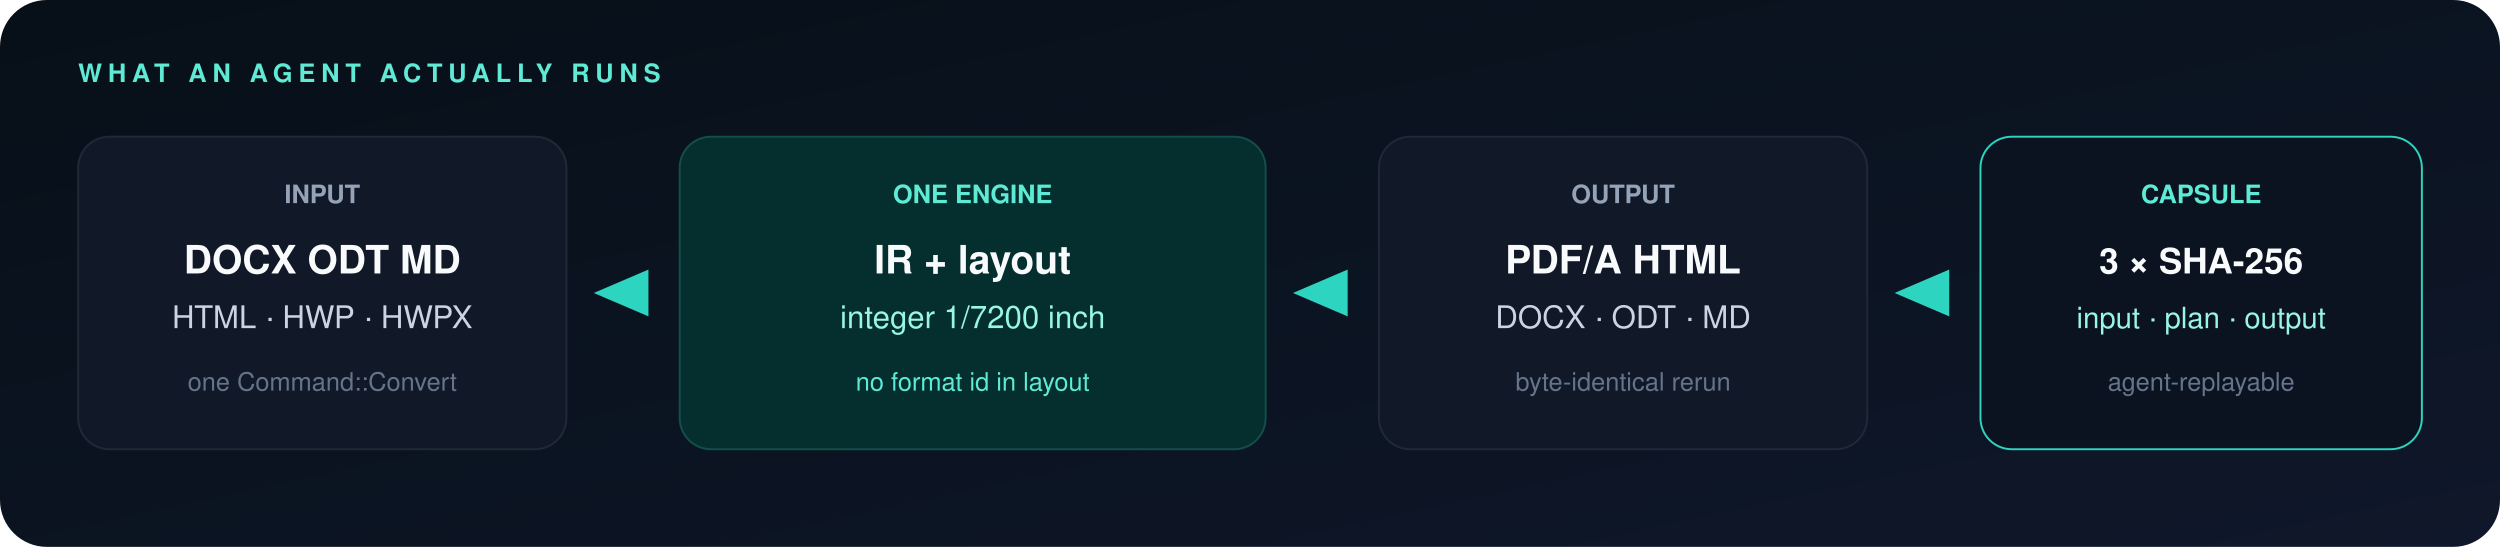
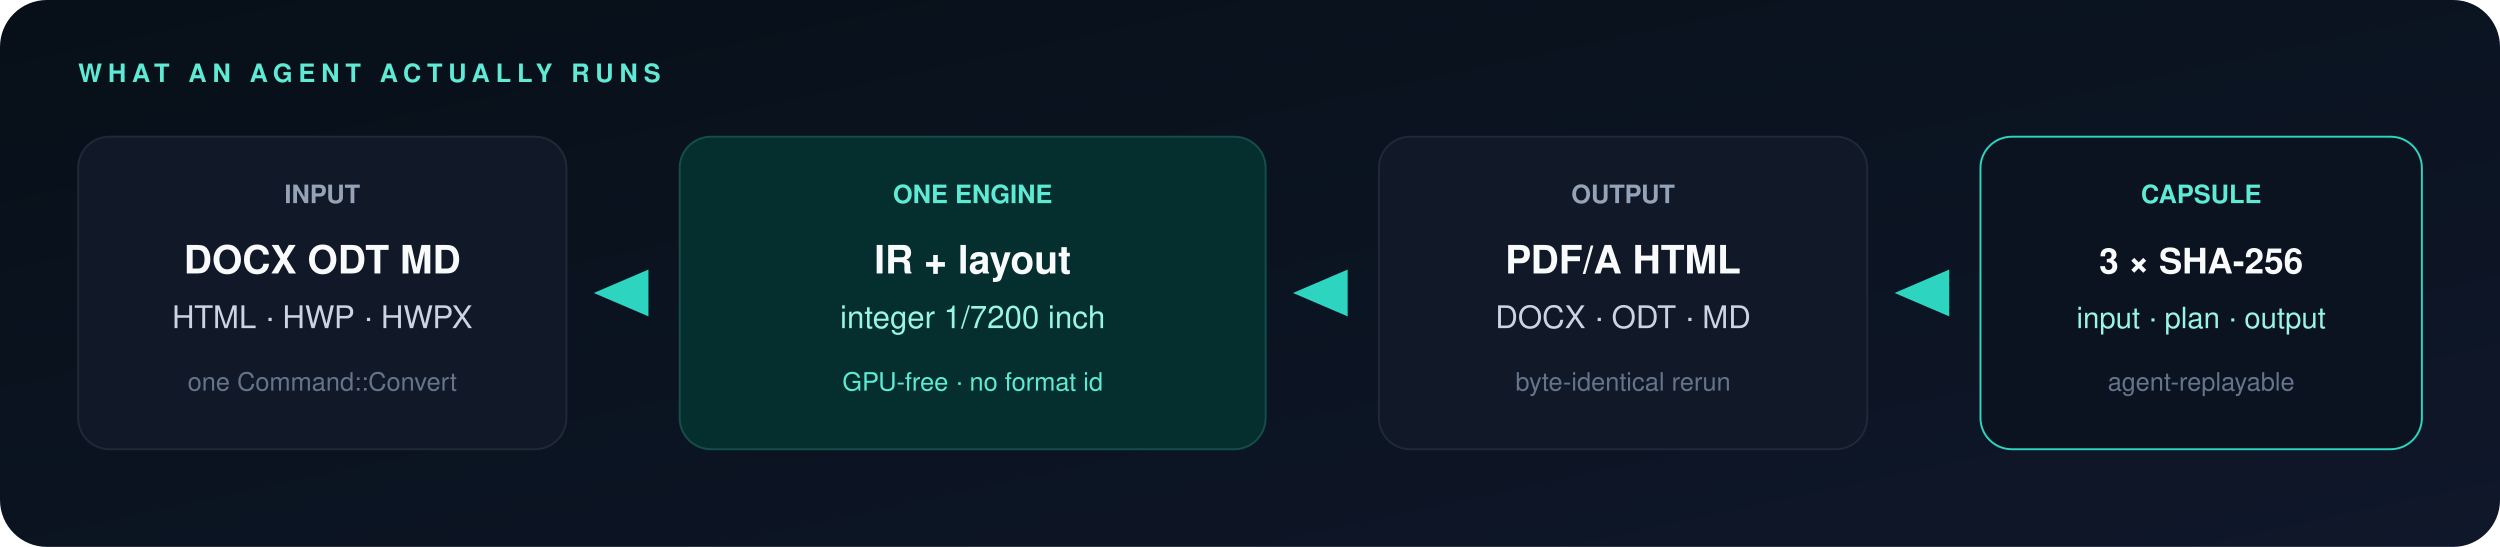
<svg xmlns="http://www.w3.org/2000/svg" width="1280" height="280" viewBox="0 0 1280 280" role="img" aria-label="DocAgent conversion pipeline">
  <defs>
    <linearGradient id="pbg" x1="0" y1="0" x2="1" y2="1">
      <stop offset="0%" stop-color="#071018" />
      <stop offset="100%" stop-color="#0f172a" />
    </linearGradient>
  </defs>
  <rect width="1280" height="280" rx="24" fill="url(#pbg)" />
  <text x="40" y="42" fill="#5eead4" font-family="ui-sans-serif, Segoe UI, Helvetica, Arial" font-size="13" font-weight="700" letter-spacing="3">WHAT AN AGENT ACTUALLY RUNS</text>
  <g font-family="ui-sans-serif, Segoe UI, Helvetica, Arial">
    <rect x="40" y="70" width="250" height="160" rx="16" fill="#111827" stroke="#1f2937" />
    <text x="165" y="104" text-anchor="middle" fill="#94a3b8" font-size="13" font-weight="700">INPUT</text>
    <text x="165" y="140" text-anchor="middle" fill="#f8fafc" font-size="20" font-weight="800">DOCX ODT MD</text>
    <text x="165" y="168" text-anchor="middle" fill="#cbd5e1" font-size="16">HTML · HWP · HWPX</text>
    <text x="165" y="200" text-anchor="middle" fill="#64748b" font-size="13">one Command::Convert</text>
    <polygon points="304,150 332,138 332,162" fill="#2dd4bf" />
    <rect x="348" y="70" width="300" height="160" rx="16" fill="#042f2e" stroke="#134e4a" />
    <text x="498" y="104" text-anchor="middle" fill="#5eead4" font-size="13" font-weight="700">ONE ENGINE</text>
    <text x="498" y="140" text-anchor="middle" fill="#f8fafc" font-size="20" font-weight="800">IR + layout</text>
    <text x="498" y="168" text-anchor="middle" fill="#99f6e4" font-size="16">integer 1/7200 inch</text>
-     <text x="498" y="200" text-anchor="middle" fill="#5eead4" font-size="13">no format id in layout</text>
+     <text x="498" y="200" text-anchor="middle" fill="#5eead4" font-size="13">GPU-free · no format id</text>
    <polygon points="662,150 690,138 690,162" fill="#2dd4bf" />
    <rect x="706" y="70" width="250" height="160" rx="16" fill="#111827" stroke="#1f2937" />
    <text x="831" y="104" text-anchor="middle" fill="#94a3b8" font-size="13" font-weight="700">OUTPUT</text>
    <text x="831" y="140" text-anchor="middle" fill="#f8fafc" font-size="20" font-weight="800">PDF/A HTML</text>
    <text x="831" y="168" text-anchor="middle" fill="#cbd5e1" font-size="16">DOCX · ODT · MD</text>
    <text x="831" y="200" text-anchor="middle" fill="#64748b" font-size="13">byte-identical rerun</text>
    <polygon points="970,150 998,138 998,162" fill="#2dd4bf" />
    <rect x="1014" y="70" width="226" height="160" rx="16" fill="#0b1220" stroke="#2dd4bf" />
    <text x="1127" y="104" text-anchor="middle" fill="#5eead4" font-size="13" font-weight="700">CAPSULE</text>
    <text x="1127" y="140" text-anchor="middle" fill="#f8fafc" font-size="18" font-weight="800">3 × SHA-256</text>
    <text x="1127" y="168" text-anchor="middle" fill="#99f6e4" font-size="15">input · plan · output</text>
    <text x="1127" y="200" text-anchor="middle" fill="#64748b" font-size="13">agent-replayable</text>
  </g>
</svg>
